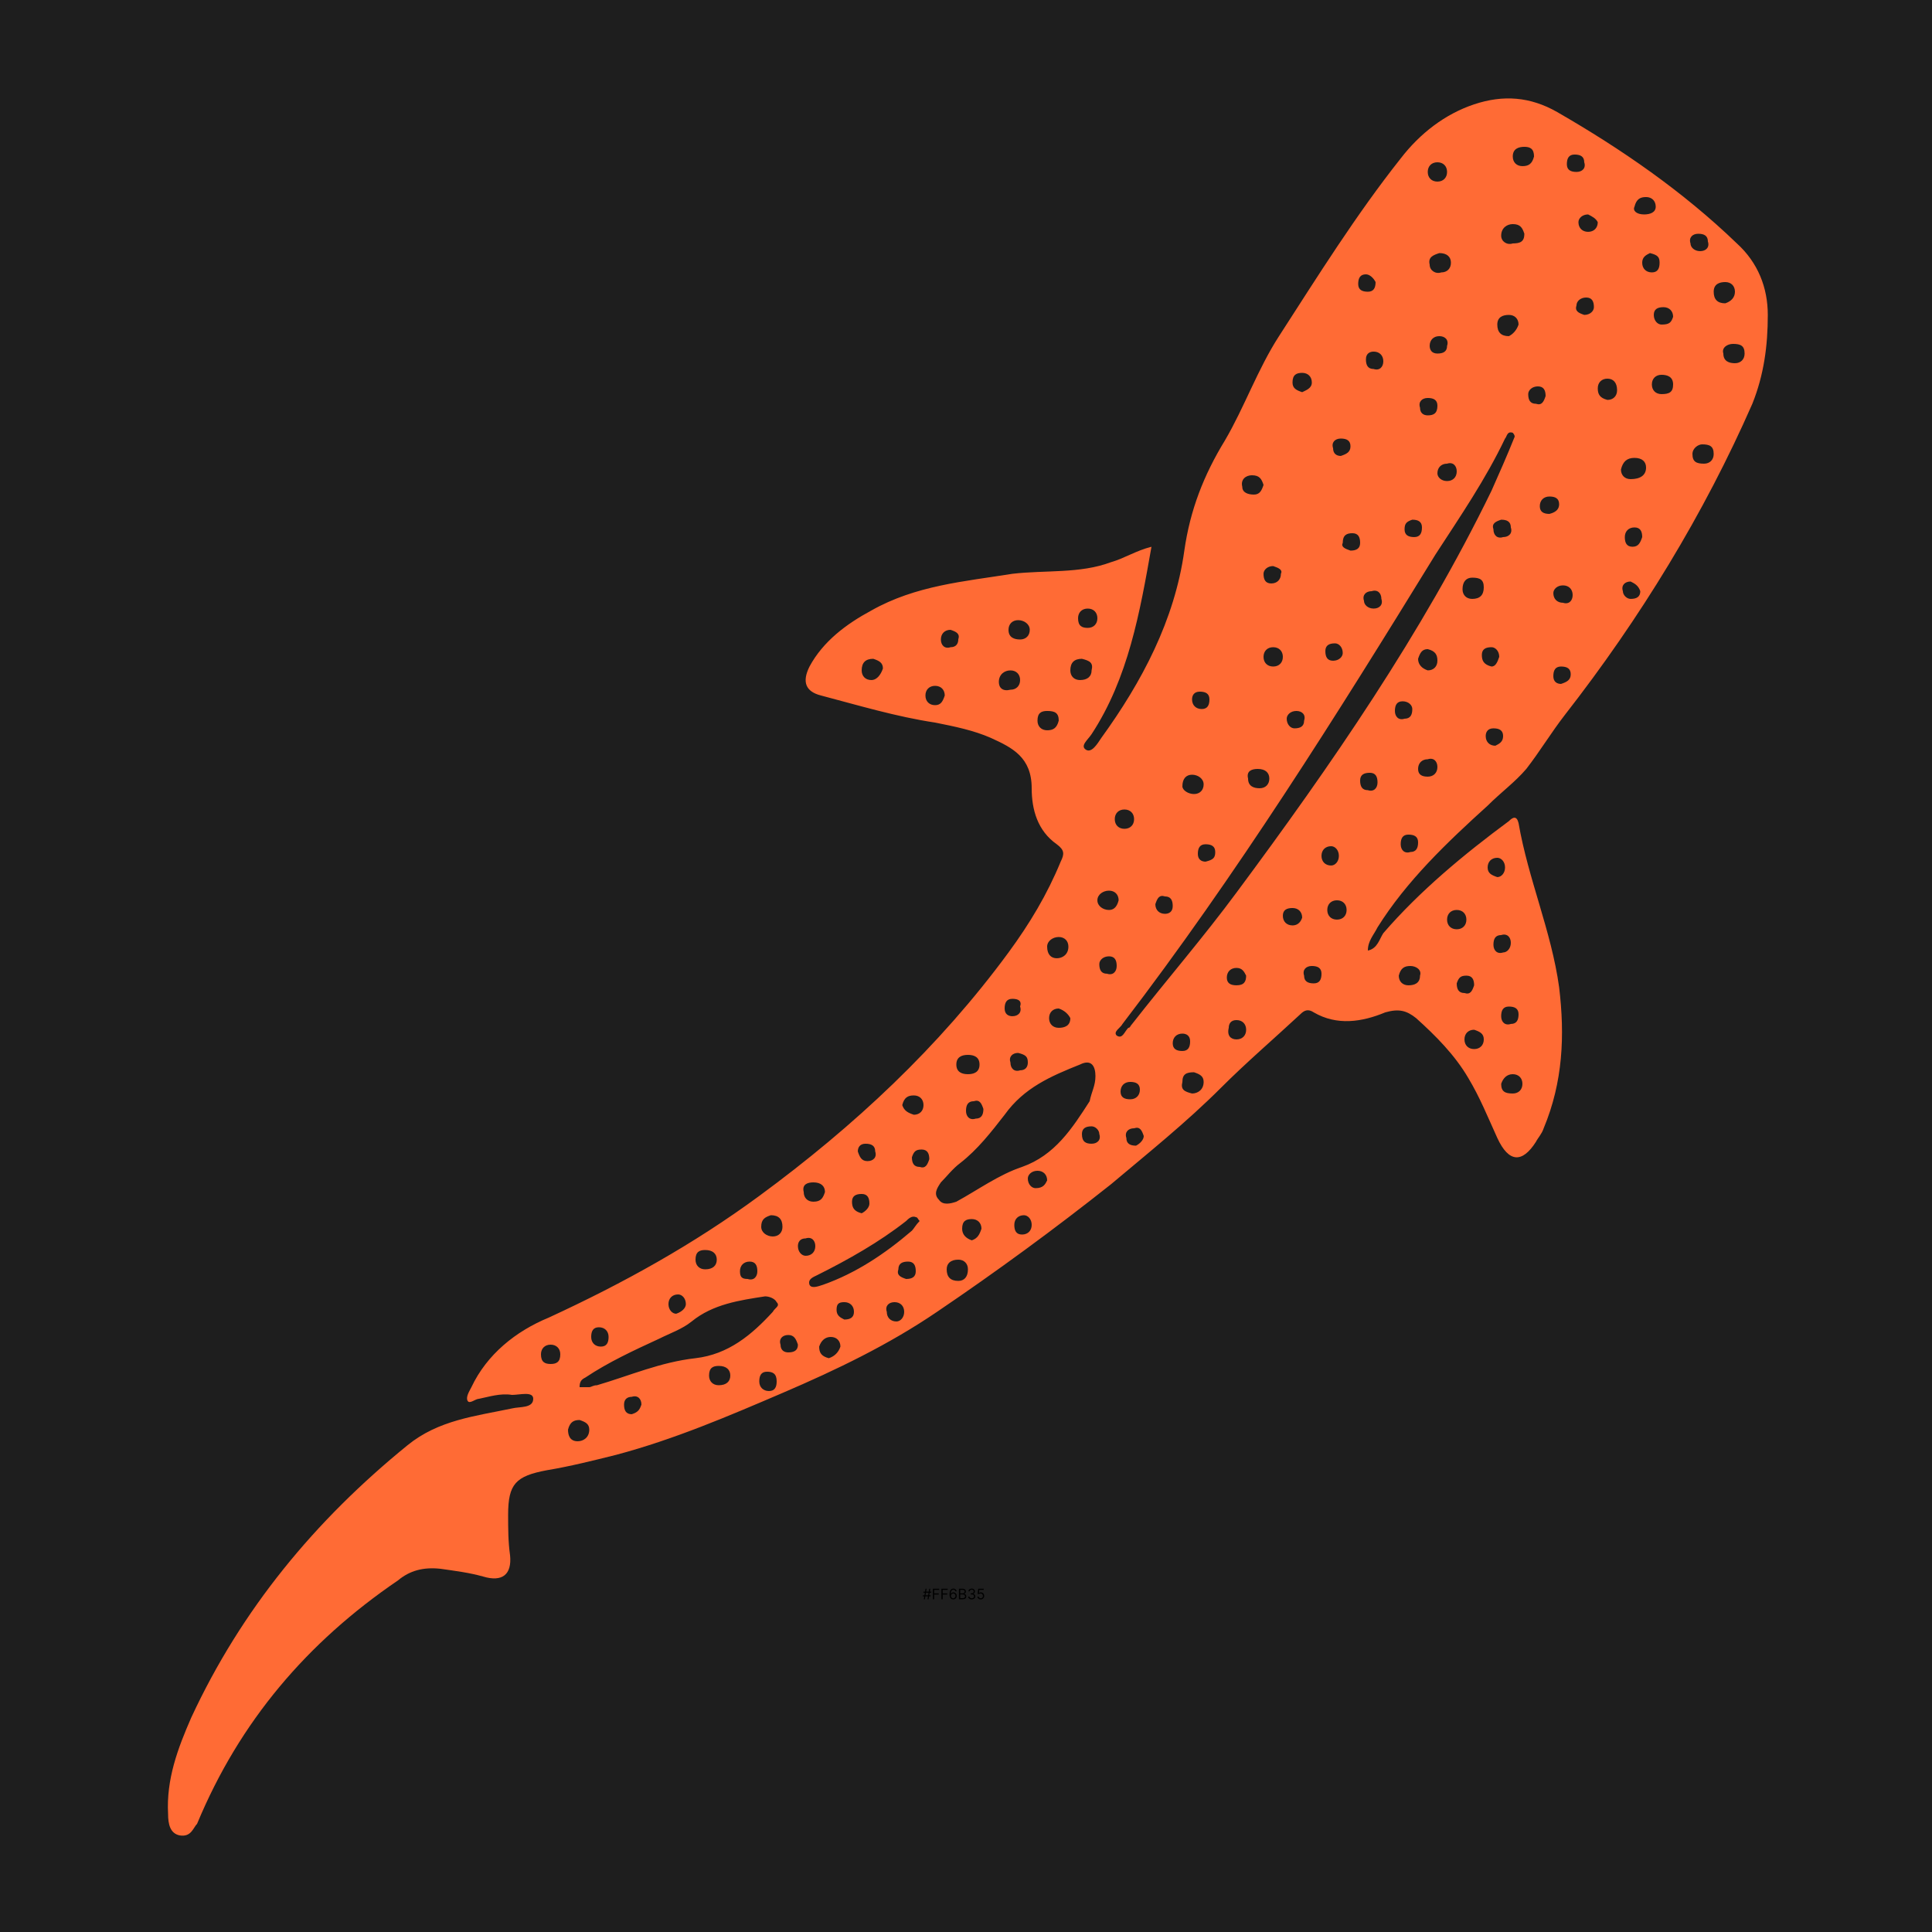
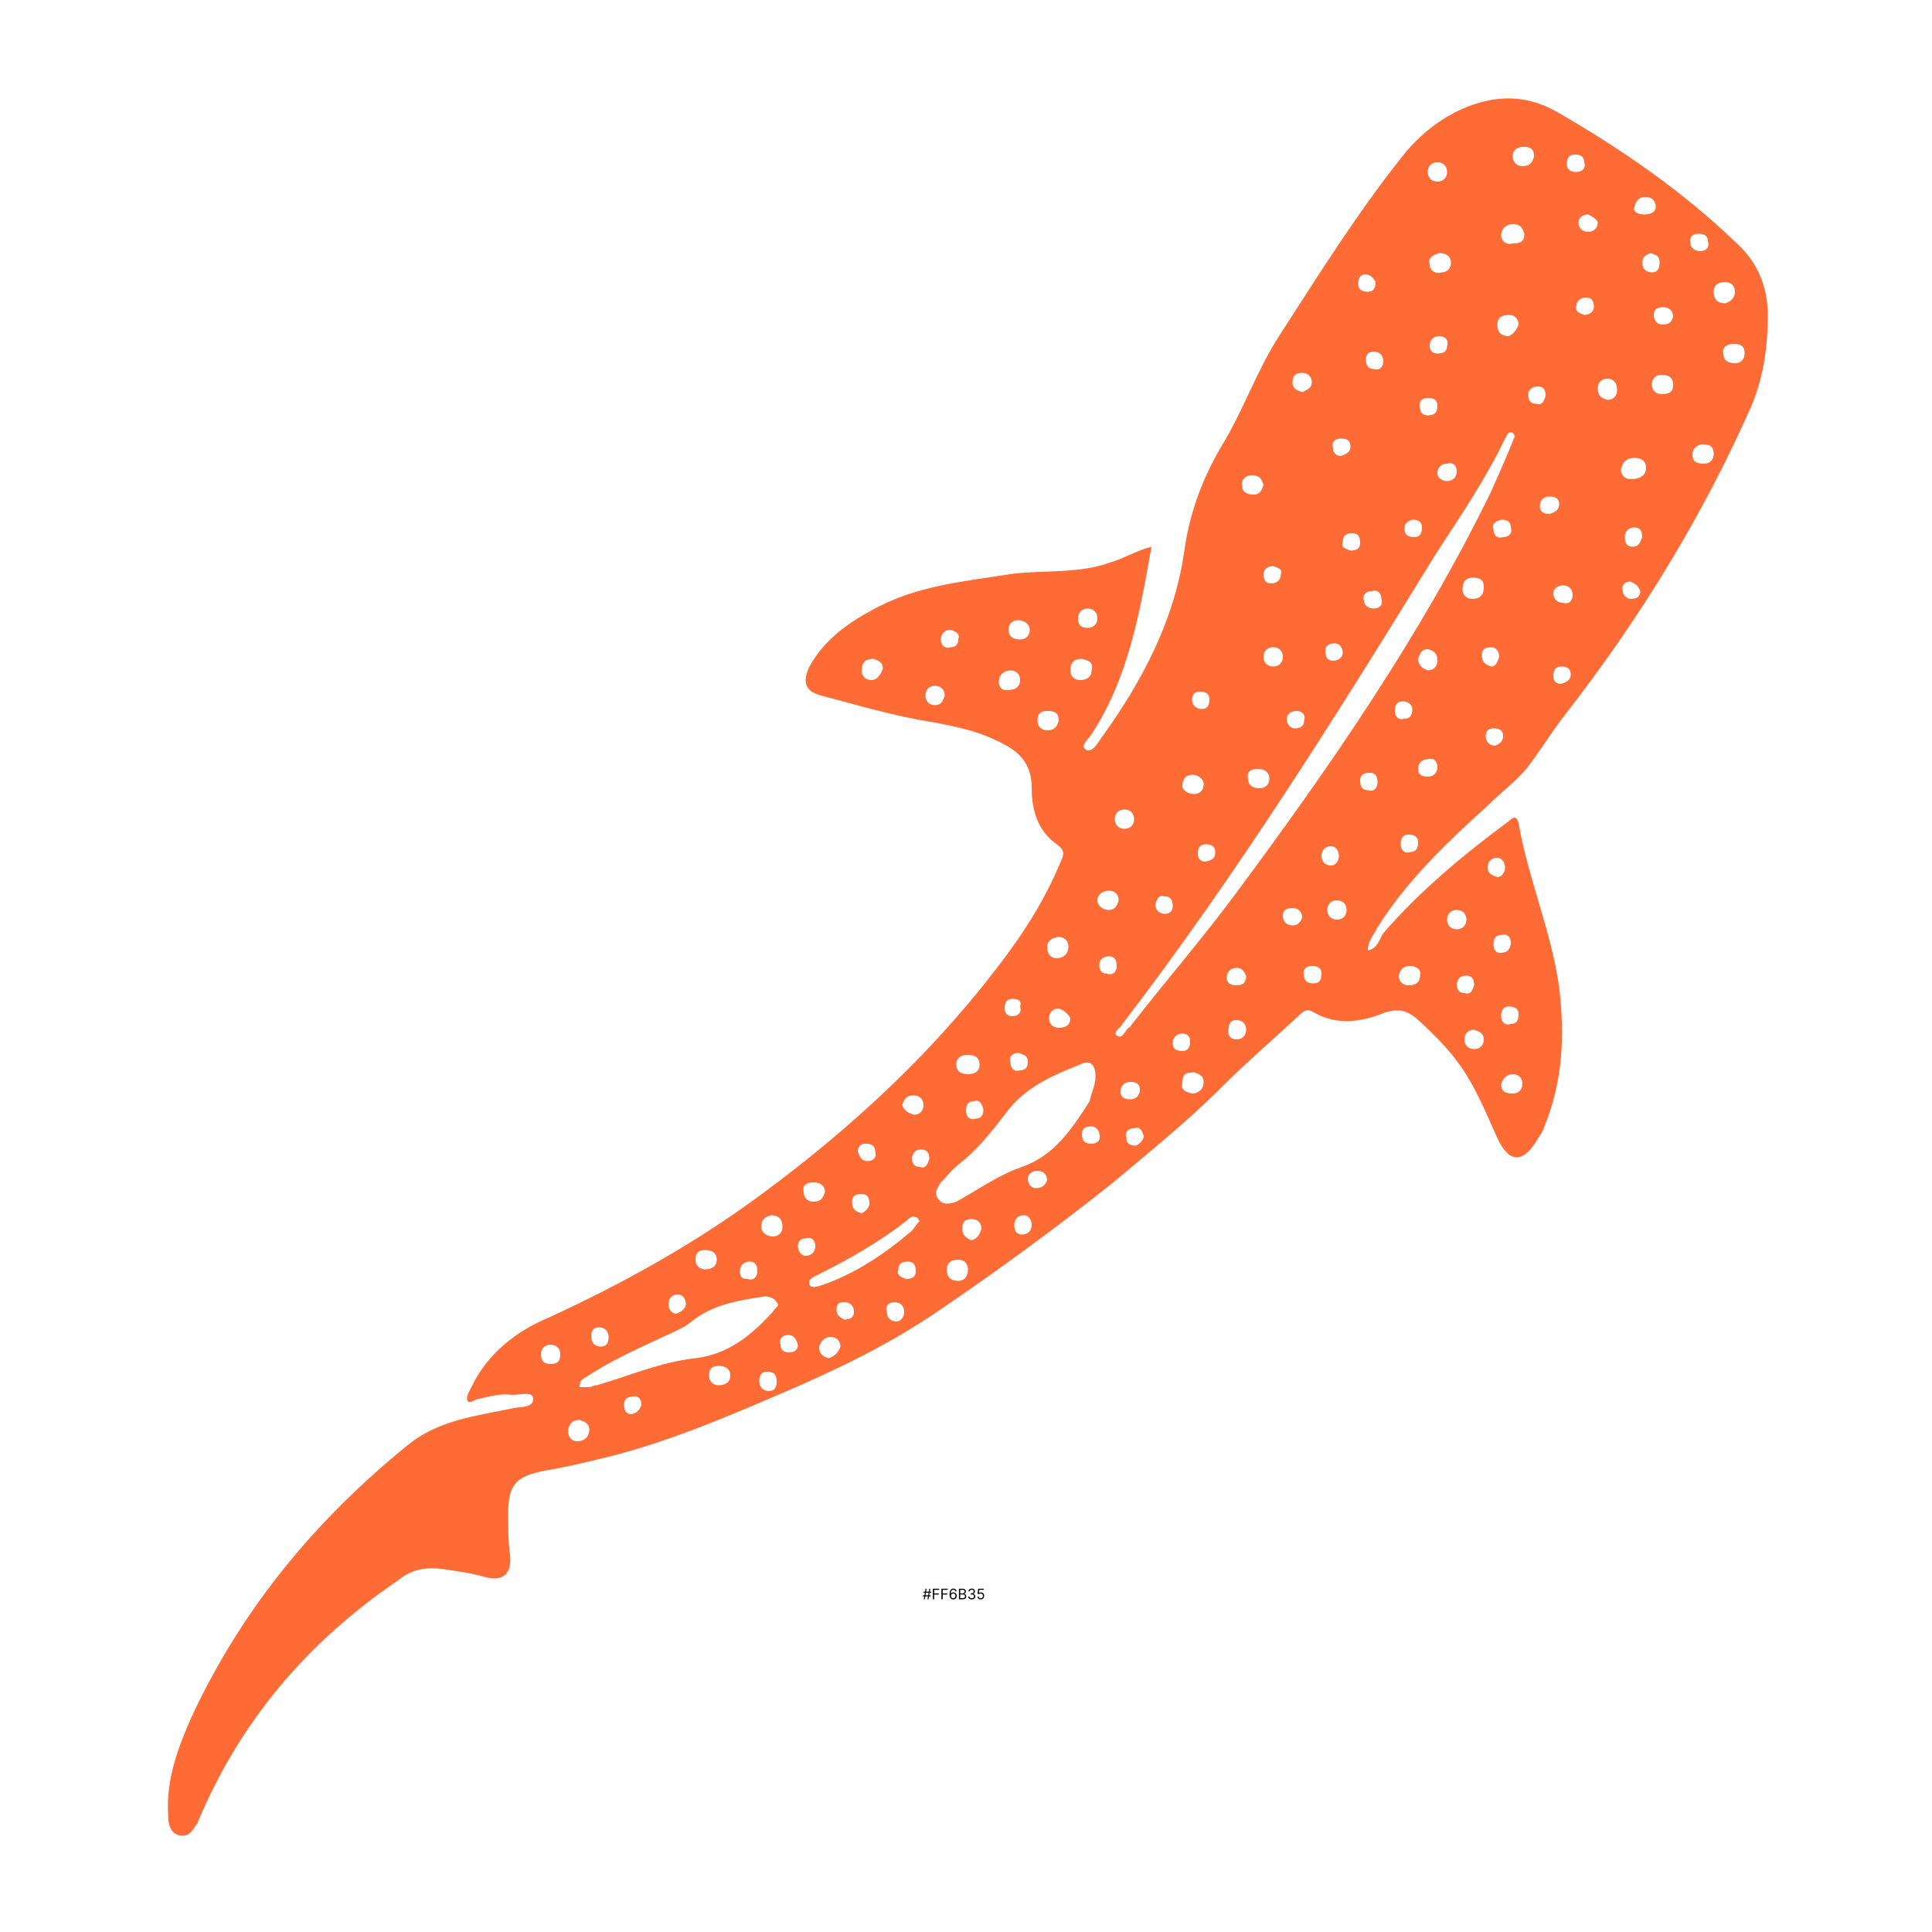
<svg xmlns="http://www.w3.org/2000/svg" width="1600" height="1600" viewBox="0 0 1600 1600" fill="none">
-   <rect width="1600" height="1600" fill="#1E1E1E" />
  <path d="M953.6 452.8C944.001 507.201 934.403 561.603 904.001 608C900.803 612.802 894.402 617.599 899.199 620.802C904.001 624 908.798 616 912.001 611.203C945.6 564.802 972.804 513.605 980.804 456.003C985.606 422.405 996.804 393.602 1014.4 364.806C1030.4 337.609 1041.6 305.609 1059.21 278.405C1091.21 228.806 1123.21 177.602 1160.01 131.205C1176.01 110.402 1196.81 94.402 1220.81 86.402C1244.81 78.402 1267.21 80.001 1289.61 92.803C1342.42 123.204 1393.61 158.402 1438.41 201.606C1456.01 217.606 1464.01 238.408 1464.01 260.803C1464.01 286.402 1460.81 310.402 1451.21 334.402C1411.2 425.595 1358.4 512.002 1296 592.002C1284.8 606.403 1275.19 622.403 1264 636.804C1254.4 648.002 1243.19 656.002 1232 667.206C1198.4 697.607 1164.8 729.607 1140.8 768.008C1137.6 774.409 1132.8 779.206 1132.8 787.206C1140.8 785.607 1142.4 777.607 1145.6 772.804C1176 737.607 1212.8 707.206 1249.6 680.002C1252.8 676.804 1256 675.199 1257.6 681.601C1265.6 728.002 1284.8 771.199 1291.2 817.601C1296 857.601 1294.4 896.002 1278.4 934.403C1276.8 939.205 1273.6 942.403 1272 945.601C1260.8 963.2 1249.6 963.2 1240 942.403C1232 924.805 1225.6 908.805 1216 892.805C1204.8 873.607 1188.8 857.607 1172.8 843.206C1164.8 836.805 1158.4 835.206 1147.2 838.404C1128 846.404 1107.2 849.602 1088 838.404C1083.2 835.206 1080 836.805 1076.81 840.003C1054.4 860.805 1032 880.003 1011.21 900.805C982.404 929.608 950.404 955.207 920.01 980.805C873.608 1017.61 825.608 1052.81 776.01 1086.4C736.01 1113.6 692.812 1134.4 648.01 1153.6C603.207 1172.8 558.411 1192 510.41 1204.8C491.212 1209.6 472.008 1214.4 452.811 1217.6C427.212 1222.4 420.811 1228.8 420.811 1254.4C420.811 1265.6 420.811 1276.8 422.41 1288C424.009 1304 416.009 1310.4 400.009 1305.6C388.811 1302.4 376.009 1300.8 364.811 1299.2C350.41 1297.6 339.213 1300.8 329.614 1308.8C254.417 1360 198.417 1425.6 163.214 1510.4C160 1513.6 158.401 1521.6 148.802 1520C140.802 1518.4 139.203 1510.4 139.203 1502.4C137.604 1473.6 147.203 1448 158.4 1422.4C199.999 1332.81 260.802 1259.2 337.6 1196.8C363.199 1176 393.6 1172.8 424.002 1166.4C430.403 1164.8 441.6 1166.4 441.6 1158.4C441.6 1152 430.402 1155.2 424.002 1155.2C414.403 1153.61 404.804 1156.8 396.804 1158.4C393.606 1158.4 388.804 1163.2 387.205 1160C385.606 1156.8 388.804 1152 390.403 1148.8C403.205 1121.61 427.206 1102.4 454.403 1091.21C516.805 1062.4 574.403 1030.4 628.803 990.403C707.205 932.804 777.603 867.205 835.203 788.803C852.802 764.803 867.203 740.803 878.401 713.605C881.598 707.204 881.598 704.006 875.203 699.204C859.203 688.006 854.4 670.401 854.4 652.803C854.4 627.204 838.4 619.204 820.801 611.204C806.4 604.803 790.4 601.605 774.4 598.402C742.4 593.6 710.4 584 679.999 576C667.197 572.803 663.999 564.803 670.4 552C681.598 531.198 700.801 516.803 721.597 505.599C758.4 484.796 798.4 481.599 838.4 475.198C865.597 472 894.4 475.198 919.998 465.599C931.196 462.401 940.801 456 953.597 452.802L953.6 452.8ZM1254.4 361.597C1254.4 359.998 1252.8 358.399 1252.8 358.399C1248 356.801 1248 361.597 1246.4 363.202C1230.4 396.8 1209.6 427.202 1188.8 459.202C1107.2 591.999 1024 724.802 929.601 848.002C928.002 851.2 921.601 854.403 924.799 857.601C929.601 860.798 931.2 854.403 934.398 851.199C935.997 851.199 935.997 849.601 937.596 848.002C966.399 811.199 996.793 776.002 1024 739.199C1102.4 633.6 1177.6 524.799 1235.2 406.399C1241.6 392.003 1248 377.602 1254.41 361.602L1254.4 361.597ZM907.2 891.197C907.2 883.197 904.002 876.796 894.398 881.598C870.398 891.197 847.997 900.796 831.997 923.197C820.799 937.598 809.595 952 795.194 963.197C788.793 967.999 783.996 974.395 779.194 979.197C775.996 983.999 772.793 988.796 777.595 993.598C780.793 998.401 787.194 996.796 791.996 995.197C809.595 985.598 827.194 972.796 846.398 966.395C873.595 956.796 887.996 934.395 902.398 911.993C904.002 903.999 907.2 899.196 907.2 891.196L907.2 891.197ZM488 1148.8C489.599 1148.8 491.198 1147.2 494.401 1147.2C521.598 1139.2 547.204 1128 576 1124.8C603.197 1121.6 622.401 1105.6 640 1086.4C641.599 1083.2 646.401 1081.59 643.198 1078.4C641.599 1075.2 636.797 1073.59 633.599 1073.59C612.796 1076.79 590.401 1079.99 572.796 1094.4C564.796 1100.8 555.197 1104 545.599 1108.8C524.796 1118.4 504 1127.99 484.796 1140.8C481.598 1142.4 479.994 1144 479.994 1148.8L488 1148.8ZM761.6 1011.2C760.001 1009.6 760.001 1008 758.402 1008C755.204 1006.4 752.001 1009.6 750.402 1011.2C728.001 1028.8 702.402 1043.2 676.803 1056C673.606 1057.6 668.803 1059.2 670.402 1064C672.001 1067.2 676.803 1065.6 681.6 1064C708.798 1054.4 732.798 1038.4 755.199 1019.2C756.803 1017.6 758.402 1014.4 761.6 1011.2ZM1363.2 387.197C1363.2 382.395 1360 379.197 1353.6 379.197C1347.2 379.197 1344 382.395 1342.4 388.796C1342.4 393.598 1345.6 396.796 1350.4 396.796C1358.4 396.801 1363.2 393.598 1363.2 387.197ZM801.6 873.597C796.798 873.597 792.001 875.196 792.001 881.597C792.001 887.998 796.803 889.597 801.6 889.597C806.402 889.597 811.199 887.998 811.199 881.597C811.199 875.196 806.402 873.597 801.6 873.597ZM1257.6 268.797C1257.6 263.995 1254.4 260.797 1249.6 260.797C1244.8 260.797 1240 262.396 1240 268.797C1240 275.198 1243.2 278.396 1249.6 278.396C1252.8 276.797 1256 273.594 1257.6 268.797ZM1051.2 644.797C1051.2 639.995 1048 636.797 1041.6 636.797C1036.8 636.797 1032 638.396 1033.6 644.797C1033.6 651.198 1038.4 652.797 1043.2 652.797C1048 652.797 1051.2 649.594 1051.2 644.797ZM696 1115.2C696 1110.4 692.802 1107.2 688 1107.2C683.198 1107.2 680 1110.4 678.401 1115.2C678.401 1120 680 1123.2 686.401 1124.8C691.198 1123.2 694.401 1120 696 1115.2ZM584 1035.2C579.198 1035.2 576 1036.8 576 1043.2C576 1048 579.198 1051.2 584 1051.2C590.401 1051.2 593.599 1048 593.599 1043.2C593.599 1038.4 590.401 1035.2 584 1035.2ZM827.2 564.797C827.2 569.599 830.398 572.797 836.799 571.198C841.601 571.198 844.799 568.001 844.799 563.198C844.799 558.396 841.601 555.198 836.799 555.198C832.002 555.193 827.2 558.396 827.2 564.797ZM1435.2 284.797C1430.4 284.797 1425.6 287.995 1427.2 292.797C1427.2 299.198 1432 300.797 1436.8 300.797C1441.6 300.797 1444.8 297.599 1444.8 292.797C1444.8 286.396 1441.6 284.797 1435.2 284.797ZM1436.8 241.595C1436.8 236.793 1433.61 233.595 1428.8 233.595C1424 233.595 1419.21 235.194 1419.21 241.595C1419.21 247.996 1422.4 251.194 1428.8 251.194C1433.6 249.595 1436.8 246.397 1436.8 241.595ZM1168 799.995C1163.2 799.995 1160 801.594 1158.41 807.995C1158.41 812.797 1161.6 815.995 1166.41 815.995C1171.21 815.995 1176 814.396 1176 807.995C1177.6 803.193 1172.81 799.995 1168 799.995ZM638.404 1006.39C633.602 1007.99 630.404 1009.59 630.404 1015.99C630.404 1020.8 635.206 1023.99 640.003 1023.99C644.805 1023.99 648.003 1020.8 648.003 1015.99C648.003 1009.59 644.805 1006.39 638.404 1006.39ZM1192 209.595C1187.2 211.194 1182.41 212.793 1184 219.194C1184 223.996 1188.81 227.194 1193.6 225.595C1198.41 225.595 1201.6 222.397 1201.6 217.595C1201.6 212.798 1198.41 209.595 1192 209.595ZM1252.81 905.595C1257.61 905.595 1260.81 902.397 1260.81 897.595C1260.81 892.793 1257.61 889.595 1252.81 889.595C1248 889.595 1244.81 892.793 1243.21 897.595C1243.2 903.996 1246.41 905.595 1252.81 905.595ZM987.207 905.595C992.009 905.595 996.806 902.397 996.806 895.996C996.806 891.194 993.608 889.595 988.806 887.996C982.405 887.996 979.207 889.595 979.207 895.996C977.608 902.397 980.811 903.996 987.207 905.595ZM683.207 987.193C683.207 982.391 680.009 979.193 673.608 979.193C668.806 979.193 664.009 980.792 665.608 987.193C665.608 991.996 668.806 995.193 673.608 995.193C680.009 995.193 681.608 991.996 683.207 987.193ZM876.807 835.193C872.005 835.193 868.807 838.391 868.807 843.193C868.807 847.996 872.005 851.193 876.807 851.193C881.609 851.193 886.406 849.594 886.406 843.193C884.807 839.996 881.604 836.798 876.807 835.193ZM926.405 745.595C926.405 740.793 923.208 737.595 918.405 737.595C913.603 737.595 908.807 740.793 908.807 745.595C908.807 750.397 913.609 753.595 918.405 753.595C921.603 753.595 924.807 751.996 926.405 745.595ZM1262.41 193.595C1260.81 188.793 1259.21 185.595 1252.81 185.595C1248 185.595 1243.21 188.793 1243.21 195.194C1243.21 199.996 1248.01 203.194 1252.81 201.595C1259.2 201.595 1262.41 199.996 1262.41 193.595ZM1409.61 367.995C1406.41 367.995 1401.61 371.193 1401.61 375.995C1401.61 382.396 1404.8 383.995 1411.2 383.995C1416.01 383.995 1419.2 380.797 1419.2 375.995C1419.2 369.594 1416.01 367.995 1409.61 367.995ZM793.605 1060.79C798.408 1060.79 801.605 1057.6 801.605 1051.2C801.605 1046.39 798.408 1043.2 793.605 1043.2C787.204 1043.2 784.007 1046.39 784.007 1051.2C784.007 1057.59 787.204 1060.79 793.605 1060.79ZM604.805 1139.19C604.805 1134.39 601.608 1131.19 595.207 1131.19C590.404 1131.19 587.207 1132.79 587.207 1139.19C587.207 1143.99 590.404 1147.19 595.207 1147.19C601.602 1147.19 604.805 1143.99 604.805 1139.19ZM1046.41 401.591C1044.81 396.789 1043.21 393.591 1036.81 393.591C1032 393.591 1027.21 396.789 1028.81 403.19C1028.81 407.992 1033.61 409.591 1038.41 409.591C1043.2 409.591 1044.81 406.393 1046.41 401.591ZM480.005 1175.99C475.203 1175.99 472.005 1177.59 470.407 1183.99C470.407 1188.79 472.005 1193.59 478.407 1193.59C483.209 1193.59 488.005 1190.39 488.005 1183.99C488.005 1179.19 484.808 1177.59 480.005 1175.99ZM1262.41 121.591C1257.6 121.591 1252.81 123.19 1252.81 129.591C1252.81 134.393 1256 137.591 1260.81 137.591C1265.61 137.591 1268.81 135.992 1270.41 129.591C1270.41 123.19 1267.2 121.591 1262.41 121.591ZM464.005 1121.59C464.005 1116.79 460.808 1113.59 456.005 1113.59C451.203 1113.59 448.005 1116.79 448.005 1121.59C448.005 1127.99 451.203 1129.59 456.005 1129.59C460.808 1129.59 464.005 1127.99 464.005 1121.59ZM1361.61 177.591C1366.41 177.591 1371.2 175.992 1371.2 171.19C1371.2 166.387 1368.01 163.19 1363.2 163.19C1358.4 163.19 1355.2 164.789 1353.61 171.19C1352.01 174.393 1355.2 177.591 1361.61 177.591ZM812.806 1017.59C812.806 1012.79 809.608 1009.59 804.806 1009.59C800.003 1009.59 796.806 1011.19 796.806 1017.59C796.806 1022.39 800.003 1025.59 804.806 1027.19C809.602 1025.59 811.201 1022.39 812.806 1017.59ZM900.806 519.991C905.608 519.991 908.806 516.793 908.806 511.991C908.806 507.189 905.608 503.991 900.806 503.991C896.003 503.991 892.806 507.189 892.806 511.991C892.806 518.392 896.003 519.991 900.806 519.991ZM1220.81 852.791C1216 852.791 1212.81 855.989 1212.81 860.791C1212.81 865.593 1216 868.791 1220.81 868.791C1225.61 868.791 1228.81 865.593 1228.81 860.791C1228.81 855.989 1225.6 854.39 1220.81 852.791ZM896.005 545.591C889.604 545.591 886.407 548.789 886.407 555.19C886.407 559.992 889.604 563.19 894.407 563.19C900.808 563.19 904.005 559.992 904.005 555.19C905.604 548.794 902.407 547.19 896.005 545.591ZM875.203 793.591C880.005 793.591 884.802 790.393 884.802 783.992C884.802 779.19 881.604 775.992 876.802 775.992C872 775.992 867.203 779.19 867.203 783.992C867.203 790.393 870.406 793.591 875.203 793.591ZM1190.4 150.391C1195.21 150.391 1198.4 147.193 1198.4 142.391C1198.4 137.589 1195.21 134.391 1190.4 134.391C1185.6 134.391 1182.4 137.589 1182.4 142.391C1182.4 147.188 1185.6 150.391 1190.4 150.391ZM1054.4 468.791C1049.6 468.791 1046.4 471.989 1046.4 475.192C1046.4 479.994 1048 483.192 1052.8 483.192C1057.61 483.192 1060.8 479.994 1060.8 475.192C1062.4 471.989 1059.2 470.39 1054.4 468.791ZM1228.8 486.389C1228.8 479.988 1225.6 478.389 1219.2 478.389C1214.4 478.389 1211.2 481.587 1211.2 487.988C1211.2 492.79 1214.4 495.988 1219.2 495.988C1225.6 495.988 1228.8 492.79 1228.8 486.389ZM844.803 529.587C849.605 529.587 852.803 526.389 852.803 521.587C852.803 516.785 848.001 513.587 843.204 513.587C838.402 513.587 835.204 516.785 835.204 521.587C835.199 527.988 840.001 529.587 844.803 529.587ZM756.803 923.187C761.605 923.187 764.803 919.989 764.803 915.187C764.803 910.385 761.605 907.187 756.803 907.187C752.001 907.187 748.803 908.786 747.204 915.187C748.803 919.989 752.001 921.588 756.803 923.187ZM1078.4 324.787C1081.6 323.188 1086.4 321.589 1086.4 316.787C1086.4 311.985 1083.21 308.787 1078.4 308.787C1073.6 308.787 1070.4 310.386 1070.4 316.787C1070.4 321.584 1073.6 323.183 1078.4 324.787ZM1054.4 535.987C1049.6 535.987 1046.4 539.185 1046.4 543.987C1046.4 548.789 1049.6 551.987 1054.4 551.987C1059.21 551.987 1062.4 548.789 1062.4 543.987C1062.4 539.185 1059.2 535.987 1054.4 535.987ZM1174.4 545.586C1174.4 550.388 1177.6 553.586 1182.4 555.185C1187.21 555.185 1190.4 551.987 1190.4 547.185C1190.4 542.382 1188.8 539.185 1182.4 537.586C1177.6 537.586 1176 540.789 1174.4 545.586ZM931.203 686.386C936.005 686.386 939.203 683.188 939.203 678.386C939.203 673.584 936.005 670.386 931.203 670.386C926.401 670.386 923.203 673.584 923.203 678.386C923.203 683.183 926.406 686.386 931.203 686.386ZM867.203 588.787C862.401 588.787 859.203 590.386 859.203 596.787C859.203 601.589 862.401 604.787 867.203 604.787C872.005 604.787 875.203 603.188 876.802 596.787C876.807 590.386 873.604 588.787 867.203 588.787ZM1331.2 313.587C1326.4 313.587 1323.2 316.785 1323.2 321.587C1323.2 326.389 1324.8 329.587 1331.2 331.186C1336 331.186 1339.2 327.988 1339.2 323.186C1339.2 316.79 1336 313.587 1331.2 313.587ZM988.803 657.587C993.605 657.587 996.803 654.389 996.803 649.587C996.803 644.785 992.001 641.587 987.204 641.587C982.402 641.587 979.204 644.785 979.204 651.186C979.199 654.389 984.001 657.587 988.803 657.587ZM1366.4 209.587C1363.21 211.186 1360 212.785 1360 217.587C1360 222.389 1363.2 225.587 1368 225.587C1372.8 225.587 1374.4 222.389 1374.4 217.587C1374.4 212.79 1372.8 211.186 1366.4 209.587ZM731.203 553.587C731.203 548.785 728.005 547.186 723.203 545.587C716.802 545.587 713.604 548.785 713.604 555.186C713.604 559.988 716.802 563.186 721.604 563.186C726.406 563.186 729.604 558.389 731.203 553.587ZM1385.6 318.387C1385.6 311.986 1380.8 310.387 1376 310.387C1371.2 310.387 1368 313.585 1368 318.387C1368 323.189 1371.2 326.387 1376 326.387C1382.41 326.387 1385.6 324.788 1385.6 318.387ZM1243.2 430.387C1238.4 431.986 1235.2 433.585 1236.8 438.387C1236.8 443.189 1240 446.387 1244.8 444.788C1249.6 444.788 1252.8 441.59 1251.2 436.788C1251.2 431.986 1248 430.387 1243.2 430.387ZM1102.4 716.787C1105.6 716.787 1108.8 713.589 1108.8 708.787C1108.8 703.985 1105.61 700.787 1102.4 700.787C1097.6 700.787 1094.4 703.985 1094.4 708.787C1094.4 713.584 1097.6 716.787 1102.4 716.787ZM1305.6 142.387C1310.4 142.387 1313.6 139.189 1312 134.387C1312 129.585 1308.81 127.986 1304 127.986C1299.2 127.986 1297.6 131.184 1297.6 135.986C1297.6 140.788 1300.81 142.387 1305.6 142.387ZM1118.4 455.987C1123.21 455.987 1126.4 454.388 1126.4 449.586C1126.4 444.784 1124.8 441.586 1120 441.586C1115.2 441.586 1112 443.185 1112 449.586C1110.4 452.789 1113.6 454.388 1118.4 455.987ZM748.803 1086.39C748.803 1081.58 745.605 1078.39 740.803 1078.39C736.001 1078.39 732.803 1081.58 734.402 1086.39C734.402 1091.19 737.6 1094.39 742.402 1094.39C745.6 1094.39 748.803 1091.18 748.803 1086.39ZM1137.6 503.987C1142.4 503.987 1145.6 500.789 1144 495.987C1144 491.185 1140.81 487.987 1136 489.586C1131.2 489.586 1128 492.784 1129.6 497.586C1129.6 500.789 1132.81 503.987 1137.6 503.987ZM720.003 996.787C720.003 991.985 718.404 988.787 713.602 988.787C708.8 988.787 705.602 990.386 705.602 995.188C705.602 999.99 707.201 1003.19 713.602 1004.79C716.805 1003.18 720.003 999.985 720.003 996.787ZM867.203 977.584C867.203 972.782 864.005 969.584 859.203 969.584C854.401 969.584 851.203 972.782 851.203 975.985C851.203 980.788 854.401 983.985 857.604 983.985C864.005 983.985 865.604 980.787 867.203 977.584ZM1241.6 543.984C1241.6 539.182 1238.4 535.984 1235.2 535.984C1230.4 535.984 1227.2 537.583 1227.2 542.385C1227.2 547.187 1228.8 550.385 1235.2 551.984C1238.4 551.984 1240 548.786 1241.6 543.984ZM782.403 575.984C782.403 571.182 779.205 567.984 774.403 567.984C769.601 567.984 766.403 571.182 766.403 575.984C766.403 580.786 769.601 583.984 774.403 583.984C779.2 583.984 780.804 580.786 782.403 575.984ZM1032 807.984C1030.4 804.786 1028.8 801.583 1024 801.583C1019.2 801.583 1016 804.781 1016 809.583C1016 814.385 1019.2 815.984 1024 815.984C1030.4 815.984 1032 812.786 1032 807.984ZM1257.6 839.984C1257.6 835.182 1254.4 833.583 1249.6 833.583C1244.8 833.583 1243.2 836.781 1243.2 841.583C1243.2 846.385 1246.4 849.583 1251.2 847.984C1256 847.984 1257.6 844.786 1257.6 839.984ZM1240 726.386C1243.2 726.386 1246.41 723.188 1246.41 718.386C1246.41 713.583 1243.21 710.386 1240 710.386C1235.2 710.386 1232 713.583 1232 718.386C1232 723.183 1235.2 724.787 1240 726.386ZM1302.41 492.786C1302.41 487.983 1299.21 484.786 1294.41 484.786C1289.6 484.786 1286.41 487.983 1286.41 491.187C1286.41 495.989 1289.6 499.187 1294.41 499.187C1299.2 500.786 1302.41 497.583 1302.41 492.786ZM1140.81 647.986C1140.81 643.183 1139.21 639.986 1134.4 639.986C1129.6 639.986 1126.4 641.585 1126.4 646.387C1126.4 651.189 1128 654.387 1132.81 654.387C1137.6 655.986 1140.81 652.788 1140.81 647.986ZM1115.2 753.584C1115.2 748.782 1112 745.584 1107.2 745.584C1102.4 745.584 1099.2 748.782 1099.2 753.584C1099.2 758.386 1102.4 761.584 1107.2 761.584C1112 761.584 1115.2 758.386 1115.2 753.584ZM1070.4 766.386C1073.6 766.386 1076.81 764.788 1078.4 759.985C1078.4 755.183 1075.21 751.985 1070.4 751.985C1065.6 751.985 1062.4 753.584 1062.4 758.386C1062.4 763.183 1065.6 766.386 1070.4 766.386ZM1214.4 761.584C1214.4 756.782 1211.21 753.584 1206.4 753.584C1201.6 753.584 1198.4 756.782 1198.4 761.584C1198.4 766.386 1201.6 769.584 1206.4 769.584C1211.2 769.584 1214.4 766.386 1214.4 761.584ZM1251.2 780.787C1251.2 775.985 1248 772.787 1243.2 774.386C1238.4 774.386 1236.8 777.584 1236.8 782.386C1236.8 787.188 1240 790.386 1244.8 788.787C1248 788.787 1251.2 785.584 1251.2 780.787ZM1315.2 177.587C1310.4 177.587 1307.2 180.785 1307.2 183.988C1307.2 188.79 1310.4 191.988 1315.2 191.988C1320 191.988 1323.2 188.79 1323.2 183.988C1321.6 180.79 1318.4 179.186 1315.2 177.587ZM947.202 940.787C945.603 935.985 944.004 932.787 939.202 934.386C934.399 934.386 931.201 937.584 932.8 942.386C932.8 947.188 935.998 948.787 940.8 948.787C944.003 947.183 947.202 943.985 947.202 940.787ZM1174.4 697.587C1174.4 692.785 1171.2 691.186 1166.4 691.186C1161.6 691.186 1160 694.384 1160 699.186C1160 703.988 1163.2 707.186 1168 705.587C1172.8 705.587 1174.4 702.389 1174.4 697.587ZM1073.6 588.79C1068.8 588.79 1065.6 591.987 1065.6 595.191C1065.6 599.993 1068.8 603.191 1072 603.191C1076.8 603.191 1080 601.592 1080 596.79C1081.6 591.987 1078.4 588.79 1073.6 588.79ZM1408 207.99C1412.8 207.99 1416 204.792 1414.4 199.99C1414.4 195.187 1411.2 193.589 1406.4 193.589C1401.6 193.589 1398.4 196.786 1400 201.589C1400 204.792 1403.2 207.99 1408 207.99ZM1190.4 635.19C1190.4 630.387 1187.2 627.19 1182.4 628.789C1177.6 628.789 1174.4 631.986 1174.4 636.789C1174.4 641.591 1177.6 643.19 1182.4 643.19C1187.2 643.19 1190.4 639.992 1190.4 635.19ZM1360 444.79C1360 439.987 1358.4 436.79 1353.6 436.79C1348.8 436.79 1345.6 439.987 1345.6 444.79C1345.6 449.592 1347.2 452.79 1352 452.79C1356.8 452.79 1358.4 449.587 1360 444.79ZM1112 540.79C1112 535.987 1108.8 532.79 1105.6 532.79C1100.8 532.79 1097.6 534.389 1097.6 539.191C1097.6 543.993 1099.2 547.191 1104 547.191C1108.8 547.185 1112 543.988 1112 540.79ZM1198.4 398.39C1203.2 398.39 1206.4 395.192 1206.4 390.39C1206.4 385.587 1203.2 382.39 1198.4 383.989C1193.6 383.989 1190.4 387.186 1190.4 391.989C1190.4 395.186 1193.6 398.39 1198.4 398.39ZM750.4 1059.19C755.202 1059.19 758.4 1057.59 758.4 1052.79C758.4 1047.99 756.801 1044.79 751.999 1044.79C747.197 1044.79 743.999 1046.39 743.999 1051.19C742.4 1055.99 745.598 1057.59 750.4 1059.19ZM568 1079.99C568 1075.19 564.802 1071.99 561.599 1071.99C556.797 1071.99 553.599 1075.19 553.599 1079.99C553.599 1084.79 556.797 1087.99 560 1087.99C564.802 1086.39 568 1083.19 568 1079.99ZM924.8 799.992C924.8 795.19 923.201 791.992 918.399 791.992C913.597 791.992 910.399 795.19 910.399 798.393C910.399 803.195 911.998 806.393 916.8 806.393C921.597 807.992 924.8 804.794 924.8 799.992ZM675.2 1031.99C675.2 1027.19 672.002 1023.99 667.2 1025.59C662.398 1025.59 660.799 1028.79 660.799 1031.99C660.799 1036.79 663.997 1039.99 667.2 1039.99C672.002 1039.99 675.2 1036.79 675.2 1031.99ZM504 1107.19C504 1102.39 500.802 1099.19 496 1099.19C491.198 1099.19 489.599 1102.39 489.599 1107.19C489.599 1111.99 492.797 1115.19 497.599 1115.19C502.401 1115.19 504 1111.99 504 1107.19ZM1291.2 417.59C1291.2 412.787 1288 411.189 1283.2 411.189C1278.4 411.189 1275.2 414.386 1275.2 419.189C1275.2 423.991 1278.4 425.59 1283.2 425.59C1289.6 423.991 1291.2 420.793 1291.2 417.59ZM1385.6 262.39C1385.6 257.587 1382.4 254.39 1377.6 254.39C1372.8 254.39 1369.6 255.989 1369.6 260.791C1369.6 265.593 1372.8 268.791 1376 268.791C1382.4 268.791 1384 267.187 1385.6 262.39ZM944.002 902.39C944.002 897.587 940.804 895.989 936.002 895.989C931.199 895.989 928.002 899.186 928.002 903.989C928.002 908.791 931.199 910.39 936.002 910.39C940.804 910.39 944.002 907.187 944.002 902.39ZM787.201 521.59C782.399 521.59 779.201 524.787 779.201 529.59C779.201 534.392 782.399 537.59 787.201 535.991C792.004 535.991 793.603 532.793 793.603 529.59C795.201 524.793 792.004 523.189 787.201 521.59ZM814.404 918.39C812.805 913.587 811.206 910.39 806.404 911.989C801.602 911.989 800.003 915.186 800.003 919.989C800.003 924.791 803.201 927.989 808.003 926.39C812.805 926.39 814.404 923.187 814.404 918.39ZM1001.6 579.19C1001.6 574.387 998.406 572.789 993.604 572.789C988.802 572.789 987.203 575.986 987.203 579.19C987.203 583.992 990.401 587.19 995.203 587.19C1000.01 587.19 1001.6 583.992 1001.6 579.19ZM1024.01 860.79C1028.81 860.79 1032.01 857.592 1032.01 852.79C1032.01 847.988 1028.81 844.79 1024.01 844.79C1019.2 844.79 1017.6 847.987 1017.6 851.191C1016.01 857.587 1019.2 860.79 1024.01 860.79ZM1312.01 260.79C1316.81 260.79 1320.01 257.592 1320.01 254.389C1320.01 249.586 1318.41 246.389 1313.6 246.389C1308.8 246.389 1305.6 249.586 1305.6 252.79C1304.01 257.587 1307.2 259.185 1312.01 260.79ZM635.205 1135.99C630.403 1135.99 628.804 1139.19 628.804 1143.99C628.804 1148.79 632.002 1151.99 636.804 1151.99C641.607 1151.99 643.205 1148.79 643.205 1143.99C643.205 1137.59 640.008 1135.99 635.205 1135.99ZM1161.61 580.79C1156.8 580.79 1155.2 583.987 1155.2 588.79C1155.2 593.592 1158.4 596.79 1163.2 595.191C1168.01 595.191 1169.61 591.993 1169.61 587.191C1169.61 583.988 1166.41 580.79 1161.61 580.79ZM854.405 1014.39C854.405 1009.59 851.208 1006.39 848.004 1006.39C843.202 1006.39 840.004 1009.59 840.004 1014.39C840.004 1019.19 841.603 1022.39 846.405 1022.39C851.202 1022.39 854.405 1019.19 854.405 1014.39ZM1280.01 327.99C1280.01 323.187 1278.41 319.99 1273.6 319.99C1268.8 319.99 1265.6 323.187 1265.6 326.391C1265.6 331.193 1267.2 334.391 1272.01 334.391C1276.81 335.99 1278.41 332.792 1280.01 327.99ZM1086.41 799.99C1081.6 799.99 1078.41 803.187 1080 807.99C1080 812.792 1083.2 814.391 1088 814.391C1092.81 814.391 1094.41 811.193 1094.41 806.391C1094.41 801.589 1091.2 799.99 1086.41 799.99ZM652.805 1105.59C648.003 1105.59 644.805 1108.79 646.404 1113.59C646.404 1118.39 649.602 1119.99 652.805 1119.99C657.608 1119.99 660.805 1118.39 660.805 1113.59C659.201 1108.79 657.602 1105.59 652.805 1105.59ZM1190.41 335.99C1190.41 331.187 1187.21 329.589 1182.41 329.589C1177.6 329.589 1174.41 332.786 1176 337.589C1176 342.391 1179.2 343.99 1182.41 343.99C1187.2 343.99 1190.41 342.391 1190.41 335.99ZM1118.41 369.588C1118.41 364.786 1115.21 363.187 1110.41 363.187C1105.6 363.187 1102.41 366.385 1104 371.187C1104 375.989 1107.2 377.588 1110.41 377.588C1115.2 375.989 1118.41 374.39 1118.41 369.588ZM627.205 1052.79C627.205 1047.99 625.607 1044.79 620.804 1044.79C616.002 1044.79 612.804 1047.99 612.804 1052.79C612.804 1057.59 614.403 1059.19 619.205 1059.19C624.008 1060.79 627.205 1057.59 627.205 1052.79ZM1220.81 815.988C1220.81 811.186 1219.21 807.988 1214.4 807.988C1209.6 807.988 1208 809.587 1206.4 814.389C1206.4 819.191 1208 822.389 1212.81 822.389C1217.6 823.988 1219.2 820.79 1220.81 815.988ZM1006.41 705.587C1006.41 700.785 1003.21 699.186 998.405 699.186C993.603 699.186 992.004 702.384 992.004 707.186C992.004 711.988 995.202 713.587 998.405 713.587C1004.81 711.988 1006.41 710.389 1006.41 705.587ZM1131.2 227.187C1126.4 227.187 1124.8 230.385 1124.8 235.187C1124.8 239.989 1128 241.588 1132.8 241.588C1137.6 241.588 1139.2 238.39 1139.2 233.588C1137.6 230.39 1134.41 227.187 1131.2 227.187ZM769.603 959.987C769.603 955.185 768.004 951.987 763.202 951.987C758.4 951.987 756.801 953.586 755.202 958.388C755.202 963.19 756.801 966.388 761.603 966.388C766.405 967.987 768.004 964.789 769.603 959.987ZM718.405 961.586C723.208 961.586 726.405 958.388 724.807 953.586C724.807 948.784 721.609 947.185 716.807 947.185C712.004 947.185 710.405 950.383 710.405 953.586C712.004 958.388 713.603 961.586 718.405 961.586ZM904.005 947.185C908.808 947.185 912.005 943.987 910.407 939.185C910.407 935.987 907.209 932.783 904.005 932.783C899.203 932.783 896.005 934.382 896.005 939.185C896.005 945.586 899.203 947.185 904.005 947.185ZM1350.41 481.585C1345.6 481.585 1342.41 484.782 1344 489.585C1344 492.782 1347.2 495.986 1350.41 495.986C1355.21 495.986 1358.41 494.387 1358.41 489.585C1356.81 484.788 1353.6 483.183 1350.41 481.585ZM699.205 1092.78C704.008 1092.78 707.205 1091.19 707.205 1086.38C707.205 1081.58 704.008 1078.38 699.205 1078.38C694.403 1078.38 692.804 1079.98 692.804 1084.78C692.81 1089.58 696.007 1091.18 699.205 1092.78ZM843.206 871.985C838.403 871.985 835.205 875.182 836.804 879.985C836.804 884.787 840.002 887.985 844.804 886.386C849.607 886.386 851.206 883.188 851.206 879.985C851.206 875.182 849.607 873.583 843.206 871.985ZM979.206 870.386C984.008 870.386 985.607 867.188 985.607 862.386C985.607 857.583 982.409 855.985 979.206 855.985C974.403 855.985 971.206 859.182 971.206 863.985C971.206 868.787 974.409 870.386 979.206 870.386ZM1300.81 558.386C1300.81 553.584 1297.61 551.985 1292.81 551.985C1288 551.985 1286.4 555.182 1286.4 559.985C1286.4 564.787 1289.6 566.386 1292.81 566.386C1297.6 564.787 1300.81 563.183 1300.81 558.386ZM1244.81 609.583C1244.81 604.781 1241.61 603.182 1236.81 603.182C1232 603.182 1230.4 606.38 1230.4 609.583C1230.4 614.385 1233.6 617.583 1238.4 617.583C1241.6 615.984 1244.81 614.385 1244.81 609.583ZM1163.2 438.383C1163.2 443.185 1166.4 444.784 1171.2 444.784C1176 444.784 1177.6 441.586 1177.6 436.784C1177.6 431.982 1174.4 430.383 1169.6 430.383C1164.81 431.982 1163.2 433.581 1163.2 438.383ZM1145.6 299.183C1145.6 294.381 1142.4 291.183 1137.6 291.183C1134.4 291.183 1131.2 292.782 1131.2 297.584C1131.2 302.386 1132.8 305.584 1137.6 305.584C1142.4 307.183 1145.6 303.985 1145.6 299.183ZM838.403 827.183C833.601 827.183 832.002 830.381 832.002 835.183C832.002 839.985 835.2 841.584 838.403 841.584C843.205 841.584 846.403 838.386 844.804 833.584C846.403 828.787 843.2 827.183 838.403 827.183ZM956.804 748.787C956.804 753.589 960.002 756.787 964.804 756.787C968.002 756.787 971.205 755.188 971.205 750.386C971.205 745.584 969.606 742.386 964.804 742.386C960.002 740.787 958.403 743.985 956.804 748.787ZM531.204 1163.19C531.204 1158.38 528.006 1155.19 523.204 1156.79C520.006 1156.79 516.803 1158.38 516.803 1163.19C516.803 1167.99 518.402 1171.19 523.204 1171.19C528.006 1169.59 529.605 1167.99 531.204 1163.19ZM1192 278.387C1187.2 278.387 1184 281.585 1184 286.387C1184 289.585 1185.6 292.788 1190.41 292.788C1195.21 292.788 1198.41 291.189 1198.41 286.387C1200 281.585 1196.81 278.387 1192 278.387Z" fill="#FF6B35" />
  <path d="M768.134 1324.44L769.565 1315.71H770.418L768.986 1324.44H768.134ZM764.162 1322.02L764.298 1321.16H770.81L770.673 1322.02H764.162ZM765.065 1324.44L766.497 1315.71H767.349L765.918 1324.44H765.065ZM764.673 1318.98L764.81 1318.13H771.321L771.185 1318.98H764.673ZM772.584 1324.44V1315.71H777.817V1316.65H773.641V1319.6H777.425V1320.53H773.641V1324.44H772.584ZM779.627 1324.44V1315.71H784.86V1316.65H780.684V1319.6H784.468V1320.53H780.684V1324.44H779.627ZM789.415 1324.56C789.057 1324.55 788.699 1324.48 788.341 1324.35C787.983 1324.22 787.656 1324 787.361 1323.69C787.065 1323.38 786.828 1322.96 786.649 1322.43C786.47 1321.89 786.381 1321.22 786.381 1320.41C786.381 1319.64 786.453 1318.96 786.598 1318.36C786.743 1317.76 786.953 1317.26 787.229 1316.85C787.504 1316.44 787.837 1316.12 788.226 1315.91C788.618 1315.7 789.06 1315.59 789.551 1315.59C790.04 1315.59 790.474 1315.69 790.855 1315.88C791.239 1316.08 791.551 1316.35 791.793 1316.69C792.034 1317.04 792.19 1317.44 792.261 1317.89H791.222C791.125 1317.5 790.937 1317.17 790.659 1316.92C790.381 1316.66 790.011 1316.53 789.551 1316.53C788.875 1316.53 788.342 1316.82 787.953 1317.41C787.567 1318 787.372 1318.82 787.369 1319.89H787.437C787.597 1319.64 787.785 1319.44 788.004 1319.27C788.226 1319.09 788.47 1318.96 788.737 1318.87C789.004 1318.77 789.287 1318.73 789.585 1318.73C790.085 1318.73 790.543 1318.85 790.957 1319.1C791.372 1319.35 791.705 1319.69 791.955 1320.13C792.205 1320.56 792.33 1321.06 792.33 1321.62C792.33 1322.16 792.209 1322.66 791.967 1323.11C791.726 1323.55 791.386 1323.91 790.949 1324.17C790.514 1324.43 790.003 1324.56 789.415 1324.56ZM789.415 1323.62C789.773 1323.62 790.094 1323.53 790.378 1323.35C790.665 1323.17 790.891 1322.93 791.055 1322.63C791.223 1322.33 791.307 1321.99 791.307 1321.62C791.307 1321.26 791.226 1320.94 791.064 1320.64C790.905 1320.34 790.685 1320.1 790.403 1319.93C790.125 1319.75 789.807 1319.66 789.449 1319.66C789.179 1319.66 788.928 1319.72 788.695 1319.83C788.462 1319.93 788.257 1320.08 788.081 1320.26C787.908 1320.45 787.771 1320.66 787.672 1320.9C787.572 1321.13 787.523 1321.38 787.523 1321.64C787.523 1321.99 787.604 1322.31 787.766 1322.61C787.93 1322.91 788.155 1323.16 788.439 1323.34C788.726 1323.53 789.051 1323.62 789.415 1323.62ZM794.159 1324.44V1315.71H797.21C797.818 1315.71 798.319 1315.81 798.714 1316.02C799.109 1316.23 799.403 1316.51 799.596 1316.86C799.789 1317.21 799.886 1317.6 799.886 1318.03C799.886 1318.4 799.819 1318.71 799.686 1318.96C799.555 1319.2 799.382 1319.39 799.166 1319.54C798.953 1319.68 798.721 1319.78 798.471 1319.85V1319.94C798.738 1319.95 799.007 1320.05 799.277 1320.22C799.547 1320.39 799.772 1320.63 799.954 1320.95C800.136 1321.27 800.227 1321.66 800.227 1322.12C800.227 1322.56 800.127 1322.95 799.929 1323.3C799.73 1323.65 799.416 1323.93 798.987 1324.13C798.558 1324.33 798 1324.44 797.312 1324.44H794.159ZM795.216 1323.5H797.312C798.002 1323.5 798.493 1323.37 798.782 1323.1C799.075 1322.83 799.221 1322.5 799.221 1322.12C799.221 1321.82 799.146 1321.55 798.995 1321.3C798.845 1321.05 798.63 1320.85 798.352 1320.7C798.073 1320.54 797.744 1320.46 797.363 1320.46H795.216V1323.5ZM795.216 1319.54H797.176C797.494 1319.54 797.781 1319.48 798.037 1319.36C798.295 1319.23 798.5 1319.06 798.65 1318.83C798.804 1318.6 798.88 1318.33 798.88 1318.03C798.88 1317.64 798.747 1317.32 798.48 1317.05C798.213 1316.78 797.789 1316.65 797.21 1316.65H795.216V1319.54ZM804.759 1324.56C804.196 1324.56 803.695 1324.46 803.255 1324.27C802.817 1324.07 802.469 1323.8 802.211 1323.46C801.955 1323.11 801.816 1322.71 801.793 1322.25H802.867C802.89 1322.54 802.986 1322.78 803.157 1322.98C803.327 1323.19 803.55 1323.34 803.826 1323.45C804.101 1323.56 804.407 1323.62 804.742 1323.62C805.117 1323.62 805.449 1323.55 805.739 1323.42C806.029 1323.29 806.256 1323.11 806.421 1322.88C806.586 1322.64 806.668 1322.37 806.668 1322.07C806.668 1321.75 806.588 1321.46 806.429 1321.22C806.27 1320.97 806.037 1320.78 805.73 1320.64C805.424 1320.5 805.049 1320.43 804.605 1320.43H803.907V1319.49H804.605C804.952 1319.49 805.256 1319.43 805.517 1319.31C805.782 1319.18 805.988 1319 806.135 1318.78C806.286 1318.55 806.361 1318.28 806.361 1317.98C806.361 1317.68 806.296 1317.42 806.165 1317.2C806.034 1316.99 805.85 1316.82 805.611 1316.69C805.375 1316.57 805.097 1316.51 804.776 1316.51C804.475 1316.51 804.191 1316.57 803.924 1316.68C803.659 1316.78 803.444 1316.94 803.276 1317.15C803.108 1317.35 803.017 1317.6 803.003 1317.89H801.98C801.997 1317.43 802.135 1317.03 802.394 1316.69C802.652 1316.34 802.99 1316.07 803.408 1315.88C803.828 1315.69 804.29 1315.59 804.793 1315.59C805.333 1315.59 805.796 1315.7 806.182 1315.92C806.569 1316.13 806.865 1316.42 807.073 1316.77C807.28 1317.13 807.384 1317.51 807.384 1317.93C807.384 1318.42 807.255 1318.84 806.996 1319.18C806.74 1319.53 806.392 1319.77 805.952 1319.9V1319.97C806.503 1320.06 806.934 1320.3 807.243 1320.67C807.553 1321.05 807.708 1321.51 807.708 1322.07C807.708 1322.54 807.578 1322.97 807.32 1323.35C807.064 1323.72 806.715 1324.02 806.272 1324.23C805.828 1324.45 805.324 1324.56 804.759 1324.56ZM812.178 1324.56C811.678 1324.56 811.228 1324.46 810.827 1324.26C810.426 1324.06 810.105 1323.79 809.864 1323.44C809.622 1323.09 809.49 1322.7 809.468 1322.25H810.49C810.53 1322.65 810.709 1322.98 811.027 1323.23C811.348 1323.49 811.732 1323.62 812.178 1323.62C812.536 1323.62 812.854 1323.53 813.132 1323.37C813.414 1323.2 813.634 1322.97 813.793 1322.68C813.955 1322.38 814.036 1322.05 814.036 1321.68C814.036 1321.29 813.952 1320.95 813.784 1320.66C813.62 1320.36 813.392 1320.12 813.103 1319.95C812.813 1319.77 812.482 1319.68 812.11 1319.68C811.843 1319.68 811.569 1319.72 811.287 1319.8C811.006 1319.89 810.774 1319.99 810.593 1320.12L809.604 1320L810.132 1315.71H814.667V1316.65H811.019L810.712 1319.22H810.763C810.942 1319.08 811.167 1318.96 811.436 1318.87C811.706 1318.77 811.988 1318.73 812.28 1318.73C812.814 1318.73 813.29 1318.85 813.708 1319.11C814.128 1319.36 814.458 1319.71 814.696 1320.15C814.938 1320.59 815.059 1321.09 815.059 1321.66C815.059 1322.21 814.934 1322.71 814.684 1323.15C814.436 1323.58 814.096 1323.93 813.661 1324.18C813.226 1324.43 812.732 1324.56 812.178 1324.56Z" fill="black" />
</svg>
